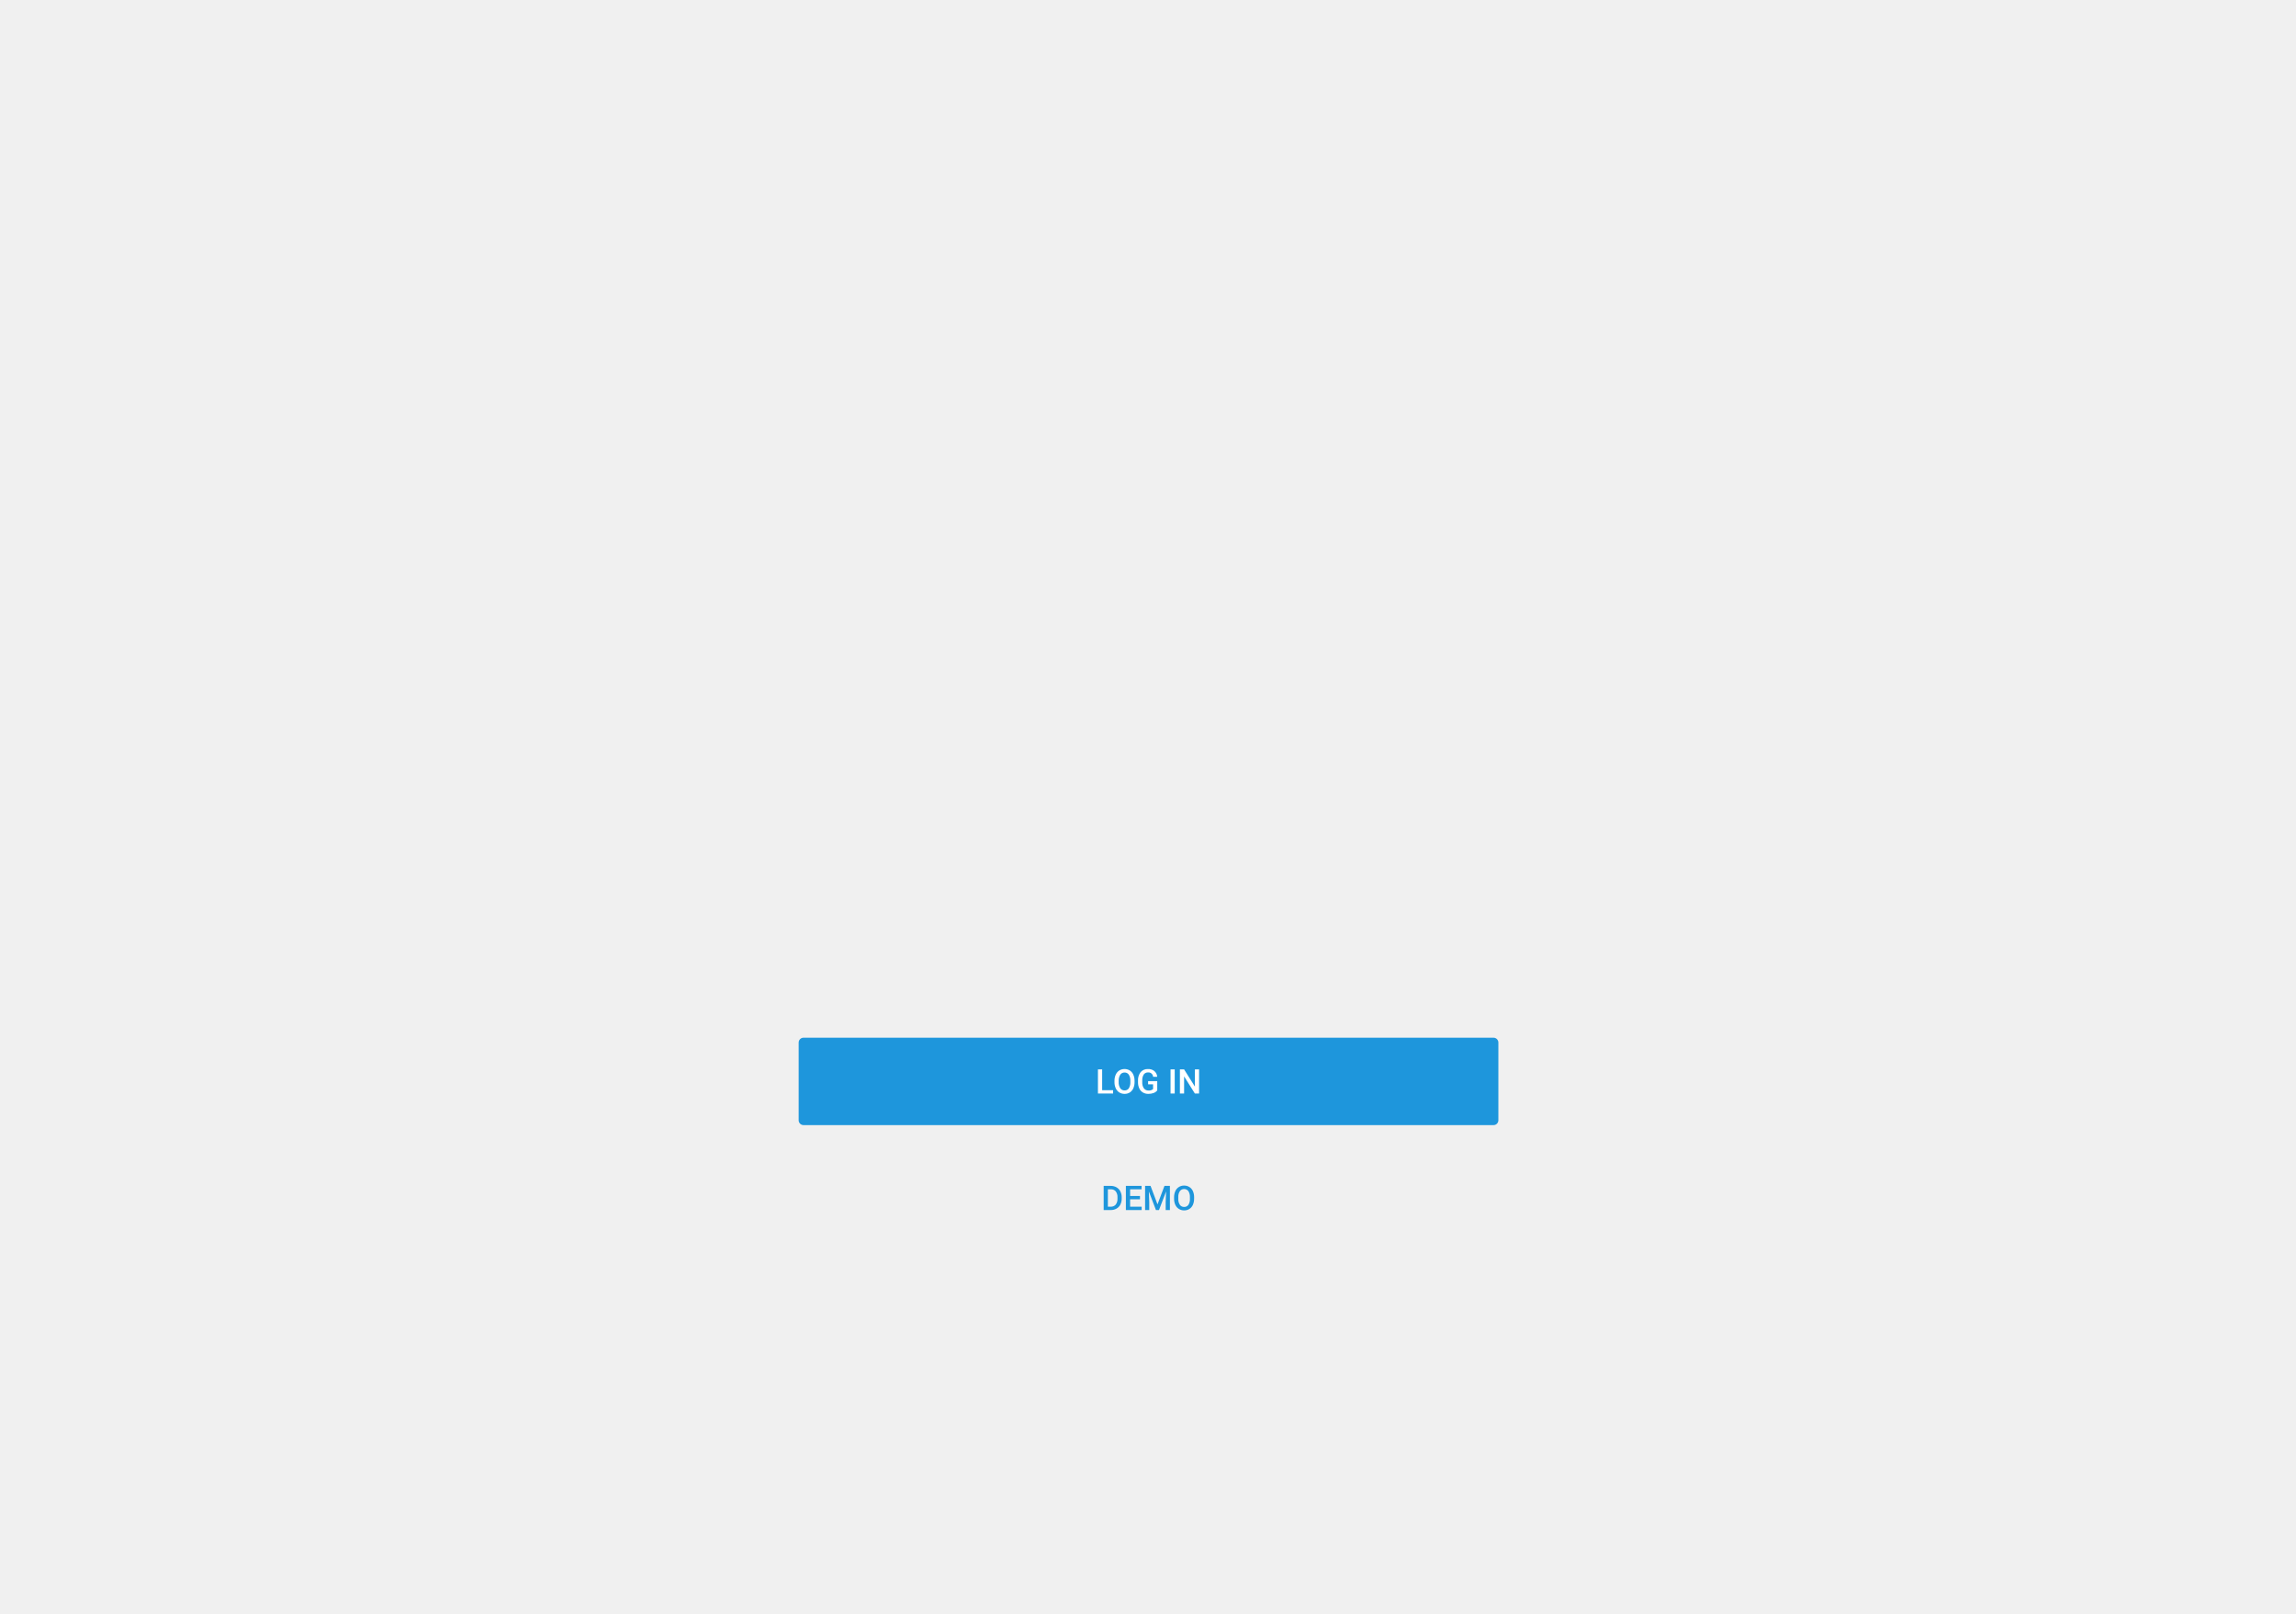
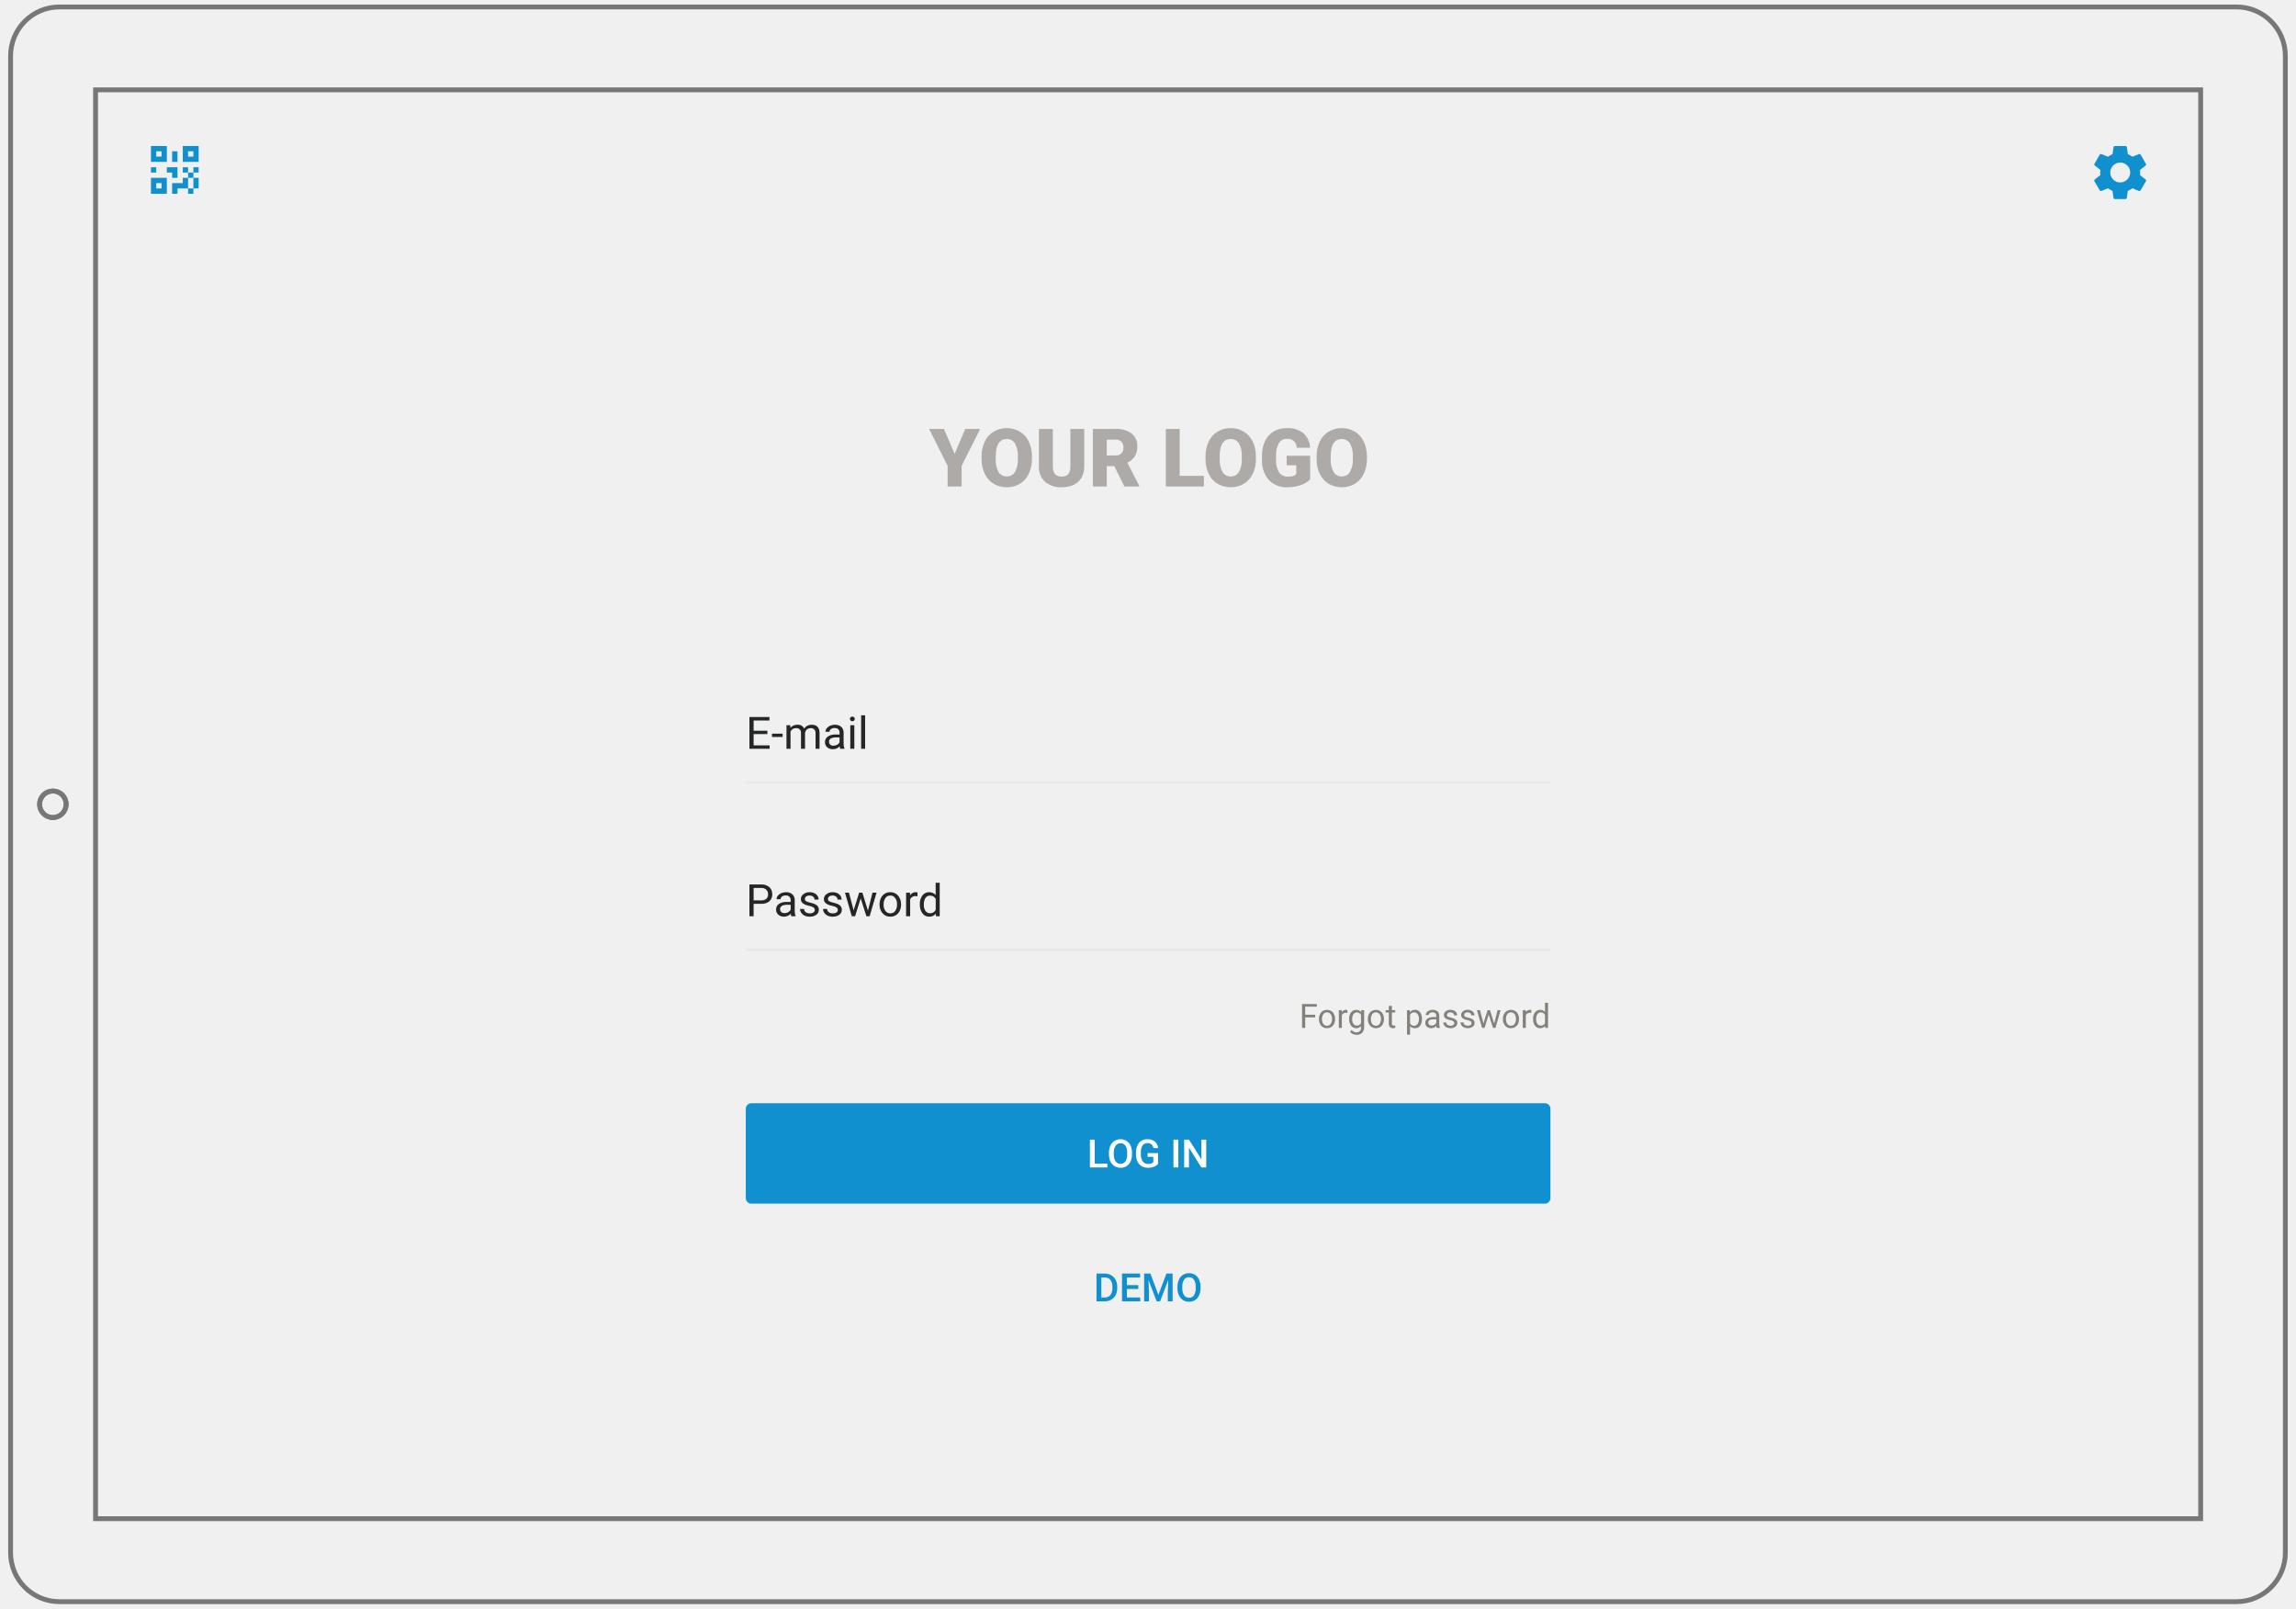
- <svg xmlns="http://www.w3.org/2000/svg" stroke-width="0.501" stroke-linejoin="bevel" fill-rule="evenodd" version="1.1" overflow="visible" width="403.371pt" height="283.465pt" viewBox="0 0 403.371 283.465">
+ <svg xmlns="http://www.w3.org/2000/svg" xml:space="preserve" width="334mm" height="234mm" version="1.1" style="shape-rendering:geometricPrecision; text-rendering:geometricPrecision; image-rendering:optimizeQuality; fill-rule:evenodd; clip-rule:evenodd" viewBox="0 0 33400 23400">
  <defs>
- 	</defs>
-   <g id="Document" fill="none" stroke="black" font-family="Times New Roman" font-size="16" transform="scale(1 -1)">
-     <g id="Spread" transform="translate(0 -283.465)">
-       <g id="Layer 1">
-         <g id="Group" stroke-linejoin="miter" stroke="none" stroke-width="0.423" stroke-miterlimit="79.84">
-           <path d="M 262.39,85.846 L 141.166,85.846 C 140.697,85.846 140.315,86.232 140.315,86.7 L 140.315,100.344 C 140.315,100.815 140.697,101.196 141.166,101.196 L 262.39,101.196 C 262.859,101.196 263.241,100.815 263.241,100.344 L 263.241,86.7 C 263.241,86.232 262.859,85.846 262.39,85.846 Z" fill="#1e96dc" class="theme_fill" />
-           <path d="M 193.631,91.978 L 195.554,91.978 L 195.554,91.392 L 192.892,91.392 L 192.892,95.634 L 193.631,95.634 Z M 199.323,93.4 C 199.331,93.025 199.254,92.651 199.104,92.308 C 198.976,92.012 198.758,91.758 198.491,91.581 C 198.212,91.414 197.893,91.324 197.569,91.332 C 197.243,91.327 196.924,91.417 196.646,91.582 C 196.375,91.758 196.154,92.011 196.024,92.304 C 195.872,92.642 195.792,93.007 195.797,93.379 L 195.797,93.617 C 195.792,93.995 195.866,94.371 196.019,94.714 C 196.151,95.011 196.368,95.265 196.64,95.442 C 196.917,95.61 197.235,95.7 197.566,95.696 C 197.885,95.7 198.208,95.611 198.484,95.448 C 198.751,95.273 198.971,95.019 199.099,94.725 C 199.25,94.386 199.33,94.013 199.323,93.636 Z M 198.586,93.625 C 198.604,94.005 198.511,94.378 198.316,94.703 C 198.151,94.955 197.863,95.094 197.566,95.083 C 197.267,95.093 196.982,94.952 196.818,94.707 C 196.619,94.39 196.523,94.022 196.537,93.645 L 196.537,93.4 C 196.517,93.024 196.611,92.647 196.812,92.32 C 196.979,92.071 197.268,91.926 197.569,91.941 C 197.864,91.924 198.154,92.064 198.319,92.311 C 198.513,92.641 198.608,93.021 198.586,93.4 Z M 203.309,91.943 C 203.142,91.733 202.923,91.575 202.671,91.486 C 202.375,91.38 202.058,91.327 201.747,91.332 C 201.41,91.324 201.085,91.411 200.798,91.574 C 200.522,91.736 200.303,91.977 200.169,92.263 C 200.011,92.598 199.931,92.954 199.932,93.318 L 199.932,93.648 C 199.9,94.187 200.068,94.721 200.394,95.156 C 200.717,95.518 201.192,95.719 201.679,95.693 C 202.087,95.713 202.489,95.592 202.802,95.339 C 203.094,95.085 203.278,94.721 203.305,94.333 L 202.584,94.333 C 202.571,94.55 202.47,94.763 202.298,94.907 C 202.137,95.053 201.913,95.118 201.696,95.1 C 201.401,95.113 201.113,94.982 200.942,94.744 C 200.747,94.428 200.658,94.059 200.674,93.692 L 200.674,93.368 C 200.653,92.991 200.755,92.615 200.965,92.304 C 201.156,92.05 201.455,91.91 201.767,91.922 C 202.06,91.893 202.349,91.984 202.578,92.178 L 202.578,93.007 L 201.703,93.007 L 201.703,93.567 L 203.309,93.567 Z M 206.38,91.392 L 205.646,91.392 L 205.646,95.634 L 206.38,95.634 Z M 210.658,91.392 L 209.921,91.392 L 208.029,94.403 L 208.029,91.392 L 207.29,91.392 L 207.29,95.634 L 208.029,95.634 L 209.926,92.612 L 209.926,95.634 L 210.658,95.634 Z" fill="#ffffff" />
-           <path d="M 193.898,70.929 L 193.898,75.17 L 195.154,75.17 C 195.502,75.176 195.845,75.088 196.15,74.92 C 196.437,74.753 196.678,74.508 196.826,74.208 C 196.989,73.884 197.075,73.52 197.066,73.153 L 197.066,72.942 C 197.075,72.571 196.989,72.212 196.825,71.876 C 196.675,71.582 196.432,71.334 196.14,71.176 C 195.829,71.004 195.478,70.918 195.12,70.929 Z M 194.636,74.575 L 194.636,71.517 L 195.117,71.517 C 195.45,71.493 195.784,71.626 196.007,71.876 C 196.236,72.175 196.343,72.548 196.326,72.918 L 196.326,73.154 C 196.347,73.533 196.242,73.903 196.024,74.208 C 195.802,74.459 195.486,74.592 195.154,74.575 Z M 200.276,72.818 L 198.543,72.818 L 198.543,71.513 L 200.573,71.513 L 200.573,70.929 L 197.8,70.929 L 197.8,75.17 L 200.557,75.17 L 200.557,74.575 L 198.543,74.575 L 198.543,73.403 L 200.277,73.403 Z M 202.134,75.17 L 203.356,71.92 L 204.577,75.17 L 205.533,75.17 L 205.533,70.929 L 204.794,70.929 L 204.794,72.325 L 204.865,74.196 L 203.616,70.929 L 203.083,70.929 L 201.837,74.191 L 201.905,72.325 L 201.905,70.929 L 201.175,70.929 L 201.175,75.17 Z M 209.784,72.938 C 209.793,72.56 209.72,72.186 209.571,71.841 C 209.44,71.543 209.228,71.293 208.952,71.117 C 208.68,70.947 208.356,70.859 208.036,70.866 C 207.708,70.863 207.389,70.951 207.115,71.118 C 206.837,71.293 206.622,71.542 206.488,71.836 C 206.335,72.173 206.26,72.544 206.267,72.914 L 206.267,73.151 C 206.256,73.531 206.333,73.903 206.483,74.248 C 206.617,74.545 206.831,74.802 207.109,74.974 C 207.381,75.148 207.707,75.233 208.032,75.228 C 208.351,75.233 208.672,75.149 208.944,74.978 C 209.223,74.809 209.435,74.557 209.569,74.265 C 209.717,73.921 209.793,73.549 209.787,73.175 Z M 209.049,73.158 C 209.075,73.539 208.984,73.917 208.788,74.242 C 208.61,74.484 208.326,74.629 208.029,74.618 C 207.727,74.627 207.451,74.484 207.277,74.242 C 207.08,73.928 206.982,73.553 207.008,73.184 L 207.008,72.938 C 206.979,72.558 207.076,72.179 207.276,71.854 C 207.447,71.607 207.728,71.463 208.037,71.474 C 208.333,71.46 208.615,71.6 208.79,71.846 C 208.988,72.173 209.076,72.555 209.049,72.938 Z" fill="#1e96dc" class="theme_fill" />
-         </g>
-       </g>
-     </g>
+     <style type="text/css">
+    
+     .str0 {stroke:#777777;stroke-width:70.56}
+     .fil0 {fill:none}
+     .fil4 {fill:#1090CF;fill-rule:nonzero}
+     .fil3 {fill:#252626;fill-rule:nonzero}
+     .fil6 {fill:#84807B;fill-rule:nonzero}
+     .fil1 {fill:#AEAAA7;fill-rule:nonzero}
+     .fil2 {fill:#E9E9E7;fill-rule:nonzero}
+     .fil5 {fill:#FEFEFE;fill-rule:nonzero}
+    
+   </style>
+   </defs>
+   <g>
+     <rect class="fil0 str0" x="154" y="101" width="33091" height="23199" rx="710" ry="712" />
+     <rect class="fil0 str0" x="1390" y="1307" width="30623" height="20786" />
+     <circle class="fil0 str0" cx="769" cy="11700" r="193" />
+     <path class="fil1" d="M15424 7089c-80,0 -159,-28 -221,-80 -60,-56 -93,-135 -90,-217l0 -552 203 0 0 556c2,91 45,137 128,137 3,0 6,0 9,0 32,0 62,-12 86,-34 24,-32 35,-72 32,-113l0 -546 201 0 0 548c2,56 -12,112 -39,161 -27,45 -66,81 -114,104 -52,23 -108,35 -165,35 -4,0 -7,0 -10,0 -7,1 -13,1 -20,1zm3286 0c-92,0 -181,-37 -247,-101 -69,-77 -106,-177 -105,-281l0 -72c-2,-74 13,-148 43,-216 27,-58 71,-108 125,-142 55,-32 118,-49 181,-49 3,0 5,0 8,0 7,-1 15,-1 23,-1 79,0 156,25 220,72 61,55 97,132 100,214l-194 0c-2,-38 -18,-73 -45,-100 -25,-20 -56,-30 -88,-30 -3,0 -6,0 -9,0 -2,0 -3,0 -4,0 -47,0 -90,24 -114,64 -30,56 -45,120 -41,184l0 51c-5,65 10,131 42,188 29,40 75,64 123,64 4,0 8,-1 12,-1 4,0 9,1 13,1 38,0 74,-13 104,-36l0 -130 -140 0 0 -138 342 0 0 343c-38,39 -85,68 -136,84 -62,20 -126,31 -191,31 -2,0 -4,0 -6,0 -5,0 -11,1 -16,1zm-4070 -1c-64,0 -127,-17 -183,-49 -56,-33 -100,-82 -129,-140 -32,-66 -48,-138 -49,-210l0 -47c-1,-75 14,-149 46,-217 27,-60 72,-111 129,-145 56,-34 120,-52 185,-52 3,0 5,0 7,0 2,0 4,0 6,0 64,0 128,18 183,51 57,34 102,84 130,144 32,67 48,140 47,214l0 39c1,74 -14,148 -46,216 -27,60 -72,111 -129,145 -55,34 -119,51 -184,51 -2,0 -4,0 -6,0 -2,0 -5,0 -7,0zm10 -702c-1,0 -3,0 -4,0 -101,0 -155,76 -161,228l0 62c-4,65 10,130 40,189 24,41 68,66 116,66 2,0 4,0 6,0 1,0 3,0 4,0 47,0 90,-25 114,-65 31,-57 45,-122 42,-187l0 -39c4,-65 -11,-131 -42,-189 -24,-40 -68,-65 -115,-65zm4863 702c-64,0 -127,-17 -183,-49 -55,-33 -100,-82 -129,-140 -32,-66 -48,-138 -48,-210l0 -47c-2,-75 13,-149 45,-217 28,-60 73,-111 129,-145 56,-34 120,-52 186,-52 2,0 4,0 6,0 2,0 4,0 6,0 64,0 128,18 183,51 57,34 102,84 130,144 32,67 48,140 47,214l0 39c1,74 -14,148 -46,216 -27,60 -72,111 -128,145 -56,34 -120,51 -185,51 -2,0 -4,0 -6,0 -2,0 -4,0 -7,0zm11 -702c-2,0 -4,0 -5,0 -101,0 -155,76 -161,228l0 62c-4,65 10,130 41,189 24,41 68,66 115,66 2,0 4,0 6,0 1,0 3,0 4,0 47,0 90,-25 114,-65 31,-57 45,-122 42,-187l0 -39c4,-65 -10,-131 -42,-189 -24,-40 -68,-65 -114,-65zm-1626 702c-64,0 -127,-17 -183,-49 -56,-33 -101,-82 -129,-140 -32,-66 -49,-138 -49,-210l0 -47c-1,-75 14,-149 45,-217 28,-61 73,-111 130,-146 56,-33 120,-51 185,-51 2,0 4,0 6,0 2,0 4,0 6,0 65,0 128,18 184,51 56,34 101,84 130,144 32,67 48,140 46,214l1 39c1,74 -14,148 -46,216 -27,60 -72,111 -129,145 -56,34 -119,51 -184,51 -2,0 -4,0 -6,0 -3,0 -5,0 -7,0zm10 -702c-1,0 -3,0 -4,0 -102,0 -155,76 -161,228l0 61c-4,66 10,131 40,190 24,41 68,66 116,66 2,0 4,0 6,0 1,0 2,0 4,0 46,0 90,-25 113,-65 31,-57 46,-122 42,-187l0 -39c5,-65 -10,-131 -41,-189 -24,-40 -68,-65 -115,-65zm-395 691l-553 0 0 -837 201 0 0 682 352 0 0 155zm-940 0l-216 0 -148 -296 -109 0 0 296 -202 0 0 -837 330 0c7,-1 14,-1 21,-1 76,0 150,23 212,67 56,45 87,114 84,187 1,50 -11,100 -36,144 -27,41 -65,74 -110,93l174 338 0 9zm-473 -682l0 231 128 0c3,0 6,0 8,0 29,0 57,-11 78,-31 21,-23 31,-53 29,-84 2,-31 -8,-62 -29,-85 -21,-20 -49,-31 -78,-31 -3,0 -5,0 -8,0l-128 0zm-2111 682l-204 0 0 -301 -269 -536 216 0 155 363 154 -363 218 0 -270 536 0 301z" />
+     <polygon class="fil2 " points="10849,11400 22554,11400 22554,11360 10849,11360 " />
+     <path class="fil3" d="M12585 10893l-58 0 0 -487 58 0 0 487zm-221 -434c0,-9 3,-18 9,-25 7,-6 16,-10 26,-9 10,-1 19,3 26,9 6,7 9,16 9,25 0,8 -3,17 -9,23 -7,7 -16,11 -26,10 -10,1 -19,-3 -26,-10 -6,-6 -9,-15 -9,-23zm64 434l-59 0 0 -343 59 0 0 343zm-303 -45c19,0 37,-5 53,-14 15,-8 28,-21 35,-37l0 -70 -46 0c-71,0 -107,21 -107,63 -1,16 6,32 18,43 13,11 30,16 47,15l0 0zm98 45c-5,-12 -8,-24 -8,-36 -26,27 -61,43 -98,42 -31,2 -60,-9 -84,-28 -21,-19 -33,-45 -32,-73 -1,-33 14,-64 41,-83 34,-22 74,-33 114,-30l57 0 0 -27c1,-18 -5,-36 -18,-49 -15,-13 -34,-20 -54,-18 -19,-1 -38,4 -53,15 -13,9 -21,23 -21,39l-59 0c0,-18 7,-36 18,-50 13,-16 30,-29 49,-38 22,-9 46,-14 69,-14 34,-2 67,9 93,30 23,21 36,51 35,82l0 158c-1,25 3,51 12,75l0 5 -61 0zm-726 -343l1 38c26,-30 63,-46 102,-45 41,-4 80,18 98,56 12,-17 27,-31 45,-40 20,-11 42,-16 65,-16 75,0 113,40 114,120l0 230 -58 0 0 -227c1,-19 -5,-39 -17,-54 -16,-14 -36,-21 -56,-19 -20,0 -40,7 -55,20 -14,13 -23,32 -25,52l0 228 -59 0 0 -225c6,-36 -19,-69 -55,-75 -6,0 -12,-1 -18,0 -34,-2 -66,18 -79,49l0 251 -59 0 0 -343 56 0zm-112 171l-155 0 0 -48 155 0 0 48zm-222 -42l-200 0 0 164 233 0 0 50 -294 0 0 -462 291 0 0 50 -230 0 0 149 200 0 0 49z" />
+     <polygon class="fil2" points="10849,13836 22554,13836 22554,13796 10849,13796 " />
+     <path class="fil3" d="M13439 13161c-2,32 7,64 24,91 16,22 41,34 67,33 35,2 67,-18 82,-50l0 -157c-15,-31 -47,-50 -81,-49 -27,-1 -52,11 -68,33 -18,30 -26,64 -24,99l0 0zm-58 -7c-3,-45 11,-90 37,-127 23,-31 59,-49 98,-48 36,-1 72,14 95,42l0 -179 59 0 0 487 -54 0 -3 -37c-24,29 -60,45 -98,43 -38,1 -74,-17 -97,-49 -26,-37 -39,-82 -37,-127l0 -5zm-34 -116c-10,-1 -19,-2 -29,-2 -34,-3 -66,17 -78,49l0 244 -59 0 0 -343 57 0 1 39c17,-29 48,-47 82,-46 9,0 18,1 26,5l0 54zm-493 123c-2,33 8,65 27,92 16,22 43,35 70,34 29,1 55,-12 72,-35 19,-29 28,-63 26,-98 2,-32 -8,-65 -27,-91 -16,-23 -43,-36 -71,-35 -28,-1 -54,12 -70,34 -20,29 -29,64 -27,99l0 0zm-59 -7c0,-31 6,-62 20,-90 12,-26 31,-48 55,-63 24,-15 52,-22 81,-22 43,-1 85,17 113,49 30,36 46,82 44,129l0 4c0,31 -7,62 -20,90 -12,26 -31,47 -55,62 -24,15 -53,23 -81,22 -43,2 -85,-16 -113,-49 -31,-35 -46,-81 -44,-128l0 -4zm-169 94l66 -262 59 0 -100 343 -47 0 -84 -260 -81 260 -48 0 -99 -343 58 0 68 257 80 -257 47 0 81 262zm-439 -10c1,-15 -6,-29 -18,-37 -19,-12 -40,-19 -62,-23 -24,-4 -48,-12 -71,-23 -15,-7 -28,-18 -38,-31 -9,-13 -13,-29 -13,-44 0,-28 13,-55 36,-71 26,-21 58,-31 91,-30 34,-1 68,9 95,30 23,19 37,48 36,78l-59 0c0,-17 -8,-32 -20,-42 -15,-12 -33,-18 -52,-17 -18,-1 -35,3 -50,14 -12,8 -18,22 -18,36 -1,13 6,25 17,32 19,10 39,17 61,21 24,5 48,13 70,23 17,8 31,19 41,33 9,14 14,30 13,47 1,29 -13,57 -37,74 -27,19 -61,29 -95,27 -25,1 -50,-4 -73,-14 -20,-9 -37,-23 -50,-41 -12,-16 -18,-36 -18,-57l59 0c0,19 9,36 24,47 16,12 37,18 58,17 19,1 37,-3 53,-13 13,-8 21,-21 20,-36l0 0zm-335 0c1,-15 -6,-29 -18,-37 -19,-12 -40,-19 -62,-23 -25,-4 -48,-12 -71,-23 -15,-7 -28,-18 -38,-31 -9,-13 -13,-29 -13,-44 0,-28 13,-55 36,-71 26,-21 58,-31 91,-30 34,-1 68,9 95,30 23,19 37,48 36,78l-59 0c0,-17 -7,-32 -20,-42 -15,-12 -33,-18 -52,-17 -18,-1 -35,3 -50,14 -12,8 -18,22 -18,36 -1,13 6,25 17,32 19,10 39,17 61,21 24,5 48,13 71,23 16,8 30,19 41,33 9,14 13,30 13,47 0,29 -13,57 -37,74 -28,19 -62,29 -96,27 -25,1 -50,-4 -73,-14 -20,-9 -37,-23 -49,-41 -12,-16 -19,-36 -19,-57l59 0c1,19 9,36 24,47 17,12 37,18 58,17 19,1 37,-3 53,-13 13,-8 21,-21 21,-36l-1 0zm-438 46c18,0 36,-5 52,-14 16,-9 28,-22 36,-37l0 -71 -46 0c-72,0 -108,21 -108,63 -1,17 6,33 18,44 14,10 31,16 48,15l0 0zm97 45c-4,-12 -7,-24 -8,-36 -25,27 -61,42 -98,42 -30,1 -60,-9 -83,-29 -21,-18 -33,-44 -32,-72 -2,-33 13,-65 40,-84 34,-21 74,-32 115,-29l57 0 0 -27c1,-18 -6,-36 -18,-49 -15,-13 -35,-20 -55,-18 -19,-1 -37,4 -53,15 -13,9 -21,23 -21,39l-58 0c0,-18 6,-36 18,-50 13,-16 30,-30 49,-38 22,-9 45,-14 69,-14 34,-2 67,9 93,30 23,21 35,51 35,82l0 158c-1,25 3,51 12,75l0 5 -62 0zm-548 -231l110 0c27,2 53,-6 75,-23 18,-17 27,-41 25,-66 2,-25 -8,-49 -26,-66 -19,-18 -45,-27 -71,-26l-113 0 0 181zm0 50l0 181 -61 0 0 -462 171 0c43,-3 85,11 119,39 28,26 44,63 42,102 3,39 -13,77 -42,104 -34,26 -77,39 -120,36l-109 0z" />
+     <path class="theme_fill" fill="#1090CF" d="M10930 16049l11543 0c45,0 81,36 81,81l0 1299c0,45 -36,81 -81,81l-11543 0c-45,0 -81,-36 -81,-81l0 -1299c0,-45 36,-81 81,-81z" />
+     <path class="fil5" d="M17547 16983l-71 0 -180 -287 0 287 -70 0 0 -404 70 0 181 287 0 -287 70 0 0 404zm-407 0l-70 0 0 -404 70 0 0 404zm-293 -53c-16,20 -37,35 -61,43 -28,11 -58,16 -88,15 -32,1 -63,-7 -90,-23 -26,-15 -47,-38 -60,-66 -15,-31 -23,-65 -22,-100l0 -32c-3,-51 12,-102 44,-143 30,-35 75,-54 122,-51 38,-2 77,10 107,33 28,25 45,60 48,96l-69 0c-2,-42 -39,-75 -82,-73l-3 0c-28,-1 -55,12 -72,34 -18,30 -27,65 -25,100l0 31c-2,36 8,72 28,102 18,24 47,37 76,36 28,3 56,-6 77,-24l0 -79 -83 0 0 -54 153 0 0 155zm-450 -160c2,-36 -6,-72 -25,-103 -16,-24 -44,-37 -72,-36 -28,-1 -55,13 -71,36 -19,30 -28,65 -27,101l0 23c-2,36 7,72 26,103 16,24 44,38 72,37 29,1 56,-13 72,-36 19,-31 28,-68 25,-104l0 -21zm70 21c1,36 -6,71 -20,104 -12,29 -33,53 -59,69 -26,17 -57,25 -88,24 -31,1 -61,-8 -87,-24 -26,-16 -47,-40 -60,-68 -14,-32 -21,-67 -21,-103l0 -22c-1,-36 6,-72 21,-105 12,-28 33,-52 59,-69 27,-16 57,-25 88,-24 31,-1 61,8 87,24 26,16 47,40 59,68 15,33 22,68 21,104l0 22zm-542 136l184 0 0 56 -254 0 0 -404 70 0 0 348z" />
+     <path class="fil6" d="M19740 15054c-2,0 -4,0 -6,0 -18,0 -37,-4 -54,-12 -16,-7 -30,-18 -41,-32l23 -27c16,22 42,35 69,35 2,0 3,0 4,0 17,0 34,-6 46,-18 13,-14 20,-32 18,-51l0 -22c-17,19 -41,31 -67,31 -2,0 -3,0 -5,-1 0,0 -1,0 -1,0 -29,0 -55,-13 -72,-36 -20,-29 -30,-64 -28,-99 -2,-34 8,-68 28,-96 17,-22 43,-35 71,-35 1,0 2,0 3,0 1,-1 3,-1 4,-1 27,0 52,13 69,34l2 -29 41 0 0 252c1,29 -10,57 -30,78 -20,19 -47,29 -74,29zm-4 -326c-19,0 -37,9 -47,25 -14,22 -20,48 -19,74 -1,24 5,48 18,68 11,16 29,25 48,25 1,0 1,0 2,0 1,0 2,0 3,0 25,0 48,-15 58,-38l0 -117c-11,-23 -33,-37 -58,-37 -1,0 -2,0 -2,0 -1,0 -2,0 -3,0zm776 324l-44 0 0 -357 40 0 2 29c17,-21 43,-34 70,-34 2,0 3,0 5,0 1,0 2,0 3,0 27,0 53,13 70,35 20,29 29,63 27,98l0 4c2,34 -8,67 -27,95 -16,22 -42,36 -70,36 -1,0 -2,-1 -3,-1 -1,1 -3,1 -5,1 -26,0 -51,-11 -68,-30l0 124zm57 -324c-24,0 -46,14 -57,35l0 123c11,22 33,36 57,36 1,0 2,0 3,0 1,0 1,0 2,0 19,0 37,-10 48,-26 14,-22 21,-48 19,-74 1,-24 -5,-49 -19,-69 -11,-16 -29,-25 -48,-25 -1,0 -2,0 -3,0 0,0 -1,0 -2,0zm1838 230c-1,0 -3,0 -4,0 -1,0 -1,0 -2,0 -28,0 -55,-14 -71,-37 -20,-28 -30,-61 -28,-96l0 -3c-2,-34 8,-68 28,-95 17,-23 43,-36 71,-36 1,0 2,0 2,0 2,-1 3,-1 4,-1 26,0 51,12 68,31l0 -134 44 0 0 366 -41 0 -2 -28c-17,21 -42,33 -69,33zm7 -38c1,0 2,0 3,0 25,0 48,-14 58,-37l0 -119c-11,-22 -33,-36 -58,-36 -1,0 -2,0 -3,0 0,0 -1,0 -2,0 -19,0 -37,9 -48,25 -14,22 -20,48 -18,74l0 0c-2,24 5,48 18,68 11,16 29,25 47,25 1,0 2,0 3,0zm-1308 38c-2,0 -4,0 -5,-1 -1,0 -2,0 -3,0 -18,0 -36,-3 -52,-10 -15,-7 -28,-18 -37,-31 -9,-12 -14,-27 -14,-42l44 0c0,13 7,26 18,35 11,8 26,13 40,13 1,0 2,0 4,0 1,0 2,0 3,0 13,0 26,-4 37,-11 9,-5 15,-16 15,-27l0 0c0,-10 -5,-21 -14,-27 -14,-9 -30,-15 -47,-17 -18,-4 -36,-9 -53,-17 -11,-6 -21,-14 -29,-24 -6,-10 -9,-21 -9,-33 0,-21 10,-41 27,-54 18,-14 41,-22 64,-22 1,0 3,1 4,1 2,-1 3,-1 5,-1 24,0 47,8 66,23 18,14 28,36 27,58l-44 0c0,-12 -6,-24 -15,-31 -11,-9 -23,-13 -37,-13 0,0 -1,0 -2,0 -1,0 -2,0 -3,0 -13,0 -24,3 -34,10 -9,7 -14,17 -14,28 -1,9 4,18 13,24 14,7 29,12 45,15 19,4 36,10 54,18 12,5 22,14 30,24 7,11 10,23 10,35 0,22 -10,43 -28,55 -19,14 -43,22 -66,22zm-847 0c-15,0 -30,-7 -41,-18 -11,-15 -16,-33 -15,-51l0 -160 -46 0 0 -34 46 0 0 -62 45 0 0 62 48 0 0 34 -48 0 0 160c-1,8 1,17 6,23 5,6 12,8 19,8 1,0 2,0 3,0 7,0 14,-1 21,-3l0 36c-11,3 -23,4 -34,4 -1,1 -3,1 -4,1zm558 0c-22,0 -43,-8 -59,-22 -16,-14 -25,-34 -24,-55 -1,-24 10,-48 30,-62 23,-15 50,-23 77,-23 3,0 6,0 9,0l43 0 0 -20c1,-13 -4,-27 -14,-37 -10,-8 -23,-13 -37,-13 -1,0 -2,0 -4,0 0,0 -1,0 -2,0 -13,0 -26,4 -37,12 -10,6 -16,17 -16,28l-44 0c0,-13 5,-26 13,-37 10,-12 23,-22 38,-28 15,-7 32,-11 50,-11 0,0 1,0 1,0 2,0 4,0 6,0 23,0 46,8 64,23 17,15 27,38 26,61l0 119c-1,19 2,38 9,56l0 4 -46 0c-4,-9 -6,-18 -6,-27 -19,20 -45,31 -73,31 0,0 0,0 -1,0 -1,1 -2,1 -3,1zm41 -130c-54,0 -81,16 -81,47 0,13 5,25 14,33 10,7 21,11 33,11 1,0 2,0 3,0l0 0c14,0 27,-4 39,-11 12,-6 21,-16 27,-27l0 -53 -35 0zm1118 130c-31,0 -60,-14 -81,-37 -22,-27 -34,-61 -32,-96l0 -3c-1,-24 4,-47 15,-68 9,-19 23,-36 41,-47 18,-10 38,-16 58,-16 1,0 2,0 2,0 2,0 3,0 4,0 31,0 61,13 82,36 22,28 34,62 32,97l0 3c0,23 -4,46 -14,67 -9,19 -24,36 -42,47 -17,11 -38,16 -59,16 -1,0 -1,0 -2,0 -1,1 -2,1 -4,1zm4 -36c0,0 1,0 2,0 20,0 39,-10 51,-27 14,-21 21,-47 20,-73 1,-25 -6,-49 -20,-69 -13,-16 -32,-26 -52,-26 -1,0 -1,0 -2,0 0,0 -1,0 -1,0 -21,0 -40,9 -51,26 -15,22 -22,48 -20,74l0 0c-1,24 6,49 20,69 12,16 31,26 51,26 1,0 1,0 2,0zm-1968 36c-31,0 -61,-14 -81,-37 -23,-27 -34,-61 -33,-96l0 -3c0,-24 5,-47 15,-68 9,-19 24,-36 42,-47 17,-10 37,-16 58,-16 1,0 1,0 2,0 1,0 3,0 4,0 31,0 61,13 81,36 23,28 34,62 33,97l0 3c0,23 -5,46 -15,67 -9,19 -23,36 -41,47 -18,11 -38,16 -59,16 -1,0 -2,0 -2,0 -2,1 -3,1 -4,1zm4 -36c0,0 1,0 2,0 20,0 39,-10 51,-27 14,-21 21,-47 20,-73 1,-25 -6,-49 -21,-69 -12,-16 -31,-26 -51,-26 -1,0 -1,0 -2,0 -1,0 -1,0 -2,0 -20,0 -39,9 -51,26 -14,22 -21,48 -19,74 -2,24 5,49 19,69 12,16 31,26 52,26 0,0 1,0 2,0zm-716 36c-31,0 -60,-14 -81,-37 -22,-27 -34,-61 -32,-96l0 -3c-1,-24 5,-47 15,-68 9,-19 23,-36 41,-47 18,-10 38,-16 58,-16 1,0 2,0 3,0 1,0 2,0 3,0 31,0 61,13 82,36 22,28 34,62 32,97l0 3c1,23 -4,46 -14,67 -9,19 -23,36 -41,47 -18,11 -39,16 -60,16 -1,0 -1,0 -2,0 -1,1 -2,1 -4,1zm4 -36c1,0 1,0 2,0 20,0 40,-10 51,-27 15,-21 22,-47 20,-73 1,-25 -6,-49 -20,-69 -12,-16 -31,-26 -52,-26 0,0 -1,0 -2,0 0,0 -1,0 -1,0 -20,0 -39,9 -51,26 -15,22 -22,48 -20,74l0 0c-1,24 6,49 20,69 12,16 31,26 51,26 1,0 1,0 2,0zm2053 35c-2,0 -4,0 -5,0 -1,0 -2,0 -3,0 -18,0 -36,-3 -52,-11 -15,-6 -28,-17 -37,-30 -9,-13 -14,-28 -14,-43l44 0c1,14 7,27 18,35 12,9 26,13 40,13 1,0 3,0 4,0 1,0 2,0 3,0 13,0 26,-3 37,-10 9,-5 15,-16 15,-27l0 0c0,-10 -5,-21 -14,-27 -14,-9 -30,-15 -47,-17 -18,-4 -36,-9 -53,-17 -11,-6 -21,-14 -29,-24 -6,-10 -9,-21 -9,-33 0,-21 10,-41 27,-54 18,-14 41,-22 64,-22 1,0 3,1 4,1 2,-1 4,-1 5,-1 24,0 47,8 66,23 18,14 28,36 28,58l-45 0c0,-12 -5,-24 -15,-31 -10,-9 -23,-13 -37,-13 0,0 -1,0 -2,0 -1,0 -2,0 -3,0 -12,0 -24,3 -34,10 -9,7 -14,17 -14,28 0,9 4,18 13,24 14,7 29,12 45,15 19,4 37,10 54,18 12,5 22,14 30,24 7,11 10,23 10,35 0,22 -10,43 -28,55 -19,14 -42,21 -66,21zm839 -4l-44 0 0 -258 43 0 1 30c12,-21 35,-35 59,-35 1,0 1,0 2,1 1,-1 2,-1 2,-1 6,0 12,2 17,4l0 41c-7,-1 -14,-2 -21,-2 0,0 0,0 0,0 -2,0 -3,0 -5,0 -24,0 -45,15 -54,37l0 183zm-441 0l-36 0 -63 -195 -60 195 -36 0 -75 -258 44 0 51 193 60 -193 35 0 61 197 49 -197 44 0 -74 258zm-2235 0l-44 0 0 -258 43 0 1 30c12,-21 35,-35 59,-35 1,0 2,0 2,1 1,-1 2,-1 3,-1 6,0 11,2 17,4l0 41c-7,-1 -14,-2 -21,-2 0,0 -1,0 -1,0 -1,0 -3,0 -5,0 -23,0 -45,15 -54,37l0 183zm-533 0l-46 0 0 -347 215 0 0 38 -169 0 0 118 145 0 0 38 -145 0 0 153z" />
+     <path class="theme_fill" fill="#1090CF" d="M17394 18719c2,-36 -7,-72 -26,-103 -16,-24 -43,-37 -72,-36 -28,-1 -55,12 -71,36 -19,30 -28,65 -26,100l0 24c-2,36 7,72 26,103 16,23 43,37 72,36 28,2 55,-12 72,-35 18,-32 27,-68 25,-104l0 -21zm70 21c1,36 -6,71 -21,104 -12,28 -32,52 -58,69 -27,16 -57,25 -88,24 -31,0 -62,-8 -88,-24 -26,-17 -46,-40 -59,-69 -15,-32 -22,-67 -21,-102l0 -23c-1,-36 6,-71 21,-104 12,-29 33,-53 59,-69 26,-17 56,-25 87,-24 31,-1 62,7 88,23 26,17 46,40 59,69 14,32 22,68 21,103l0 23zm-729 -213l116 310 117 -310 90 0 0 404 -70 0 0 -133 7 -178 -119 311 -50 0 -119 -311 7 178 0 133 -70 0 0 -404 91 0zm-176 224l-166 0 0 124 194 0 0 56 -265 0 0 -404 263 0 0 57 -192 0 0 111 166 0 0 56zm-538 -167l0 291 46 0c32,2 63,-11 85,-34 21,-29 32,-64 30,-100l0 -22c2,-36 -8,-71 -29,-100 -20,-24 -51,-37 -83,-35l-49 0zm-70 347l0 -404 119 0c34,0 66,8 95,24 28,16 50,39 65,68 15,31 23,65 22,100l0 20c1,35 -7,70 -22,101 -15,29 -38,52 -66,68 -29,16 -63,24 -97,23l-116 0z" />
+     <path class="theme_fill" fill="#1090CF" d="M2273 2664l0 77 77 0 0 -77 -77 0zm-77 -77l231 0 0 232 -231 0 0 -232zm77 -386l0 77 77 0 0 -77 -77 0zm-77 -77l231 0 0 231 -231 0 0 -231zm540 77l0 77 77 0 0 -77 -77 0zm-77 -77l231 0 0 231 -231 0 0 -231zm154 617l0 -154 -77 0 0 154 77 0zm-154 -308l77 0 0 77 77 0 0 -77 77 0 0 77 -77 0 0 77 77 0 0 154 -77 0 0 78 -77 0 0 -78 -154 0 0 78 -78 0 0 -155 155 0 0 -77 77 0 0 -77 -77 0 0 -77zm-232 0l155 0 0 154 -78 0 0 -77 -77 0 0 -77zm77 -232l78 0 0 154 -78 0 0 -154zm-308 232l77 0 0 77 -77 0 0 -77z" />
+     <path class="theme_fill" fill="#1090CF" d="M30842 2654c-80,0 -144,-65 -144,-145 1,-80 66,-144 146,-144 80,0 144,65 144,145 -1,80 -66,144 -146,144zm289 -107c2,-12 2,-25 2,-37 0,-13 0,-25 -2,-38l82 -64c7,-6 9,-16 4,-24l-77 -134c-5,-8 -15,-12 -24,-9l-97 39c-20,-15 -42,-28 -65,-38l-15 -102c-1,-9 -9,-16 -19,-16l-155 0c-10,0 -18,7 -19,16l-15 102c-23,10 -45,23 -65,38l-97 -39c-9,-3 -19,1 -24,9l-77 134c-5,8 -3,19 5,24l82 64c-5,25 -5,50 -1,75l-82 64c-7,6 -9,16 -5,25l78 133c5,9 15,12 24,9l96 -39c20,16 42,28 66,38l14 102c2,10 10,17 20,17l155 0c9,0 18,-7 19,-17l14 -102c24,-10 46,-22 66,-38l96 39c9,3 20,0 24,-9l78 -133c5,-9 3,-19 -5,-25l-81 -64 0 0z" />
+     <circle class="fil0 str0" cx="769" cy="11700" r="193" />
  </g>
</svg>
